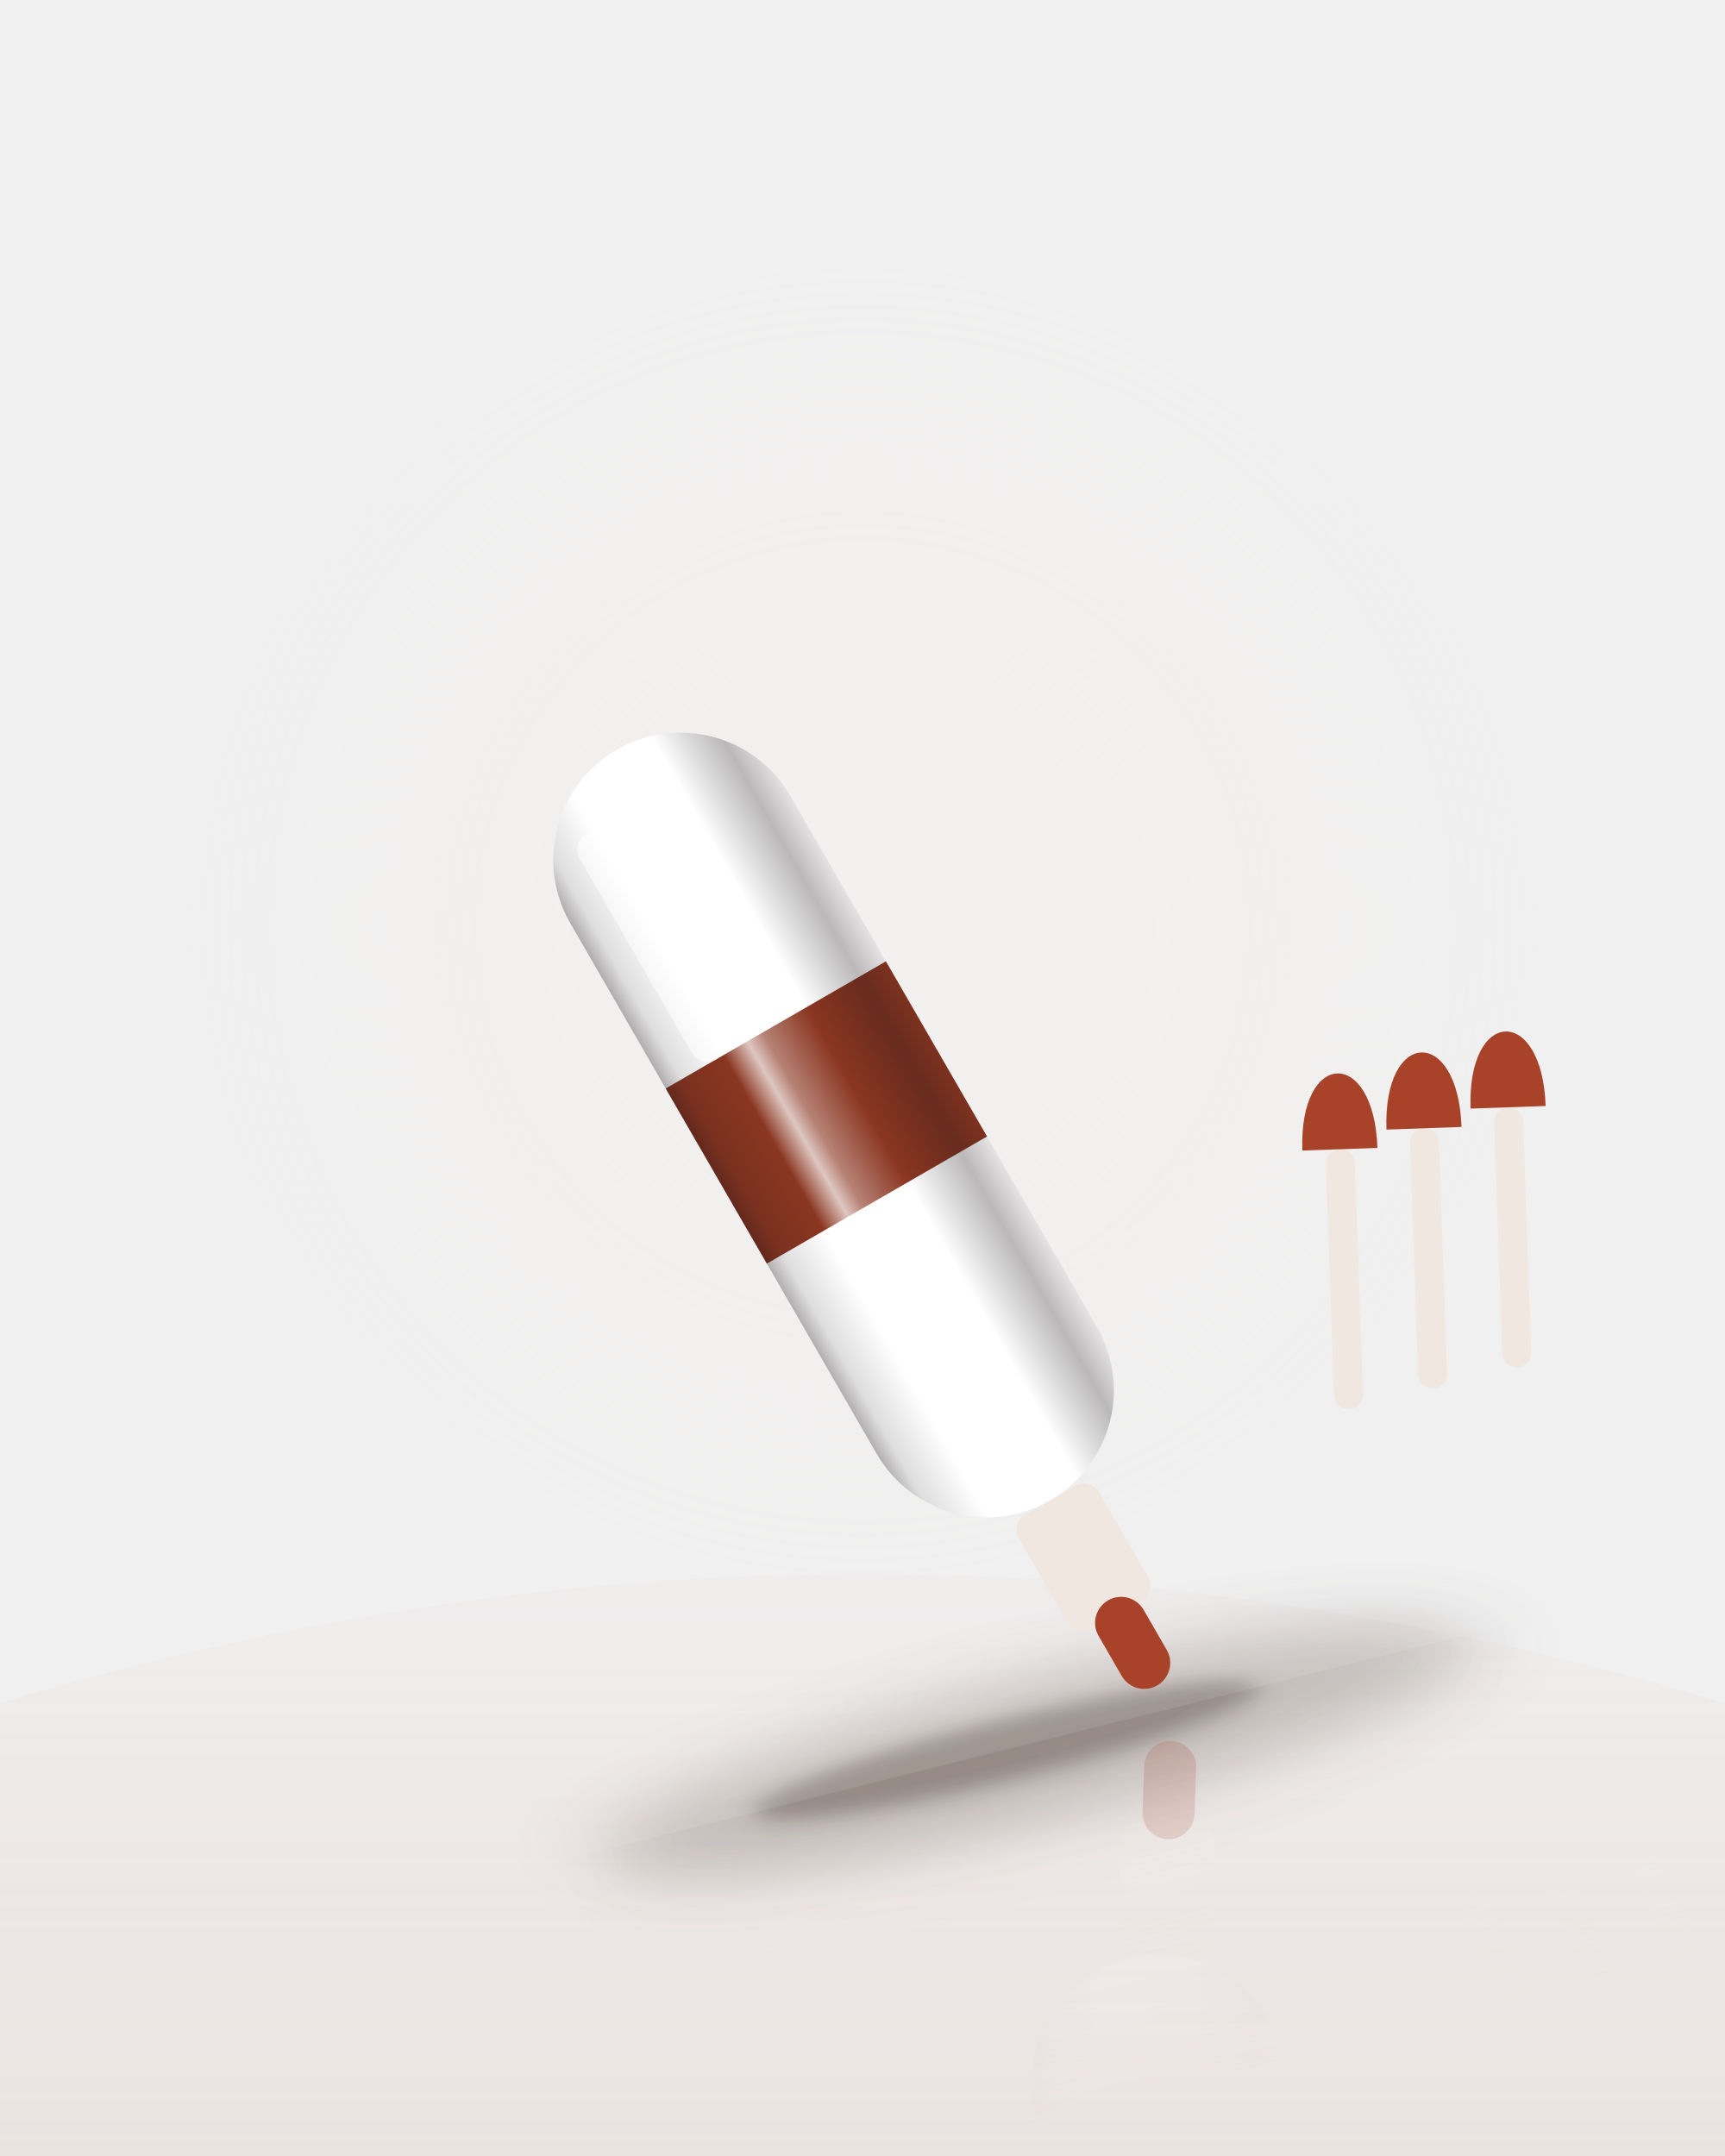
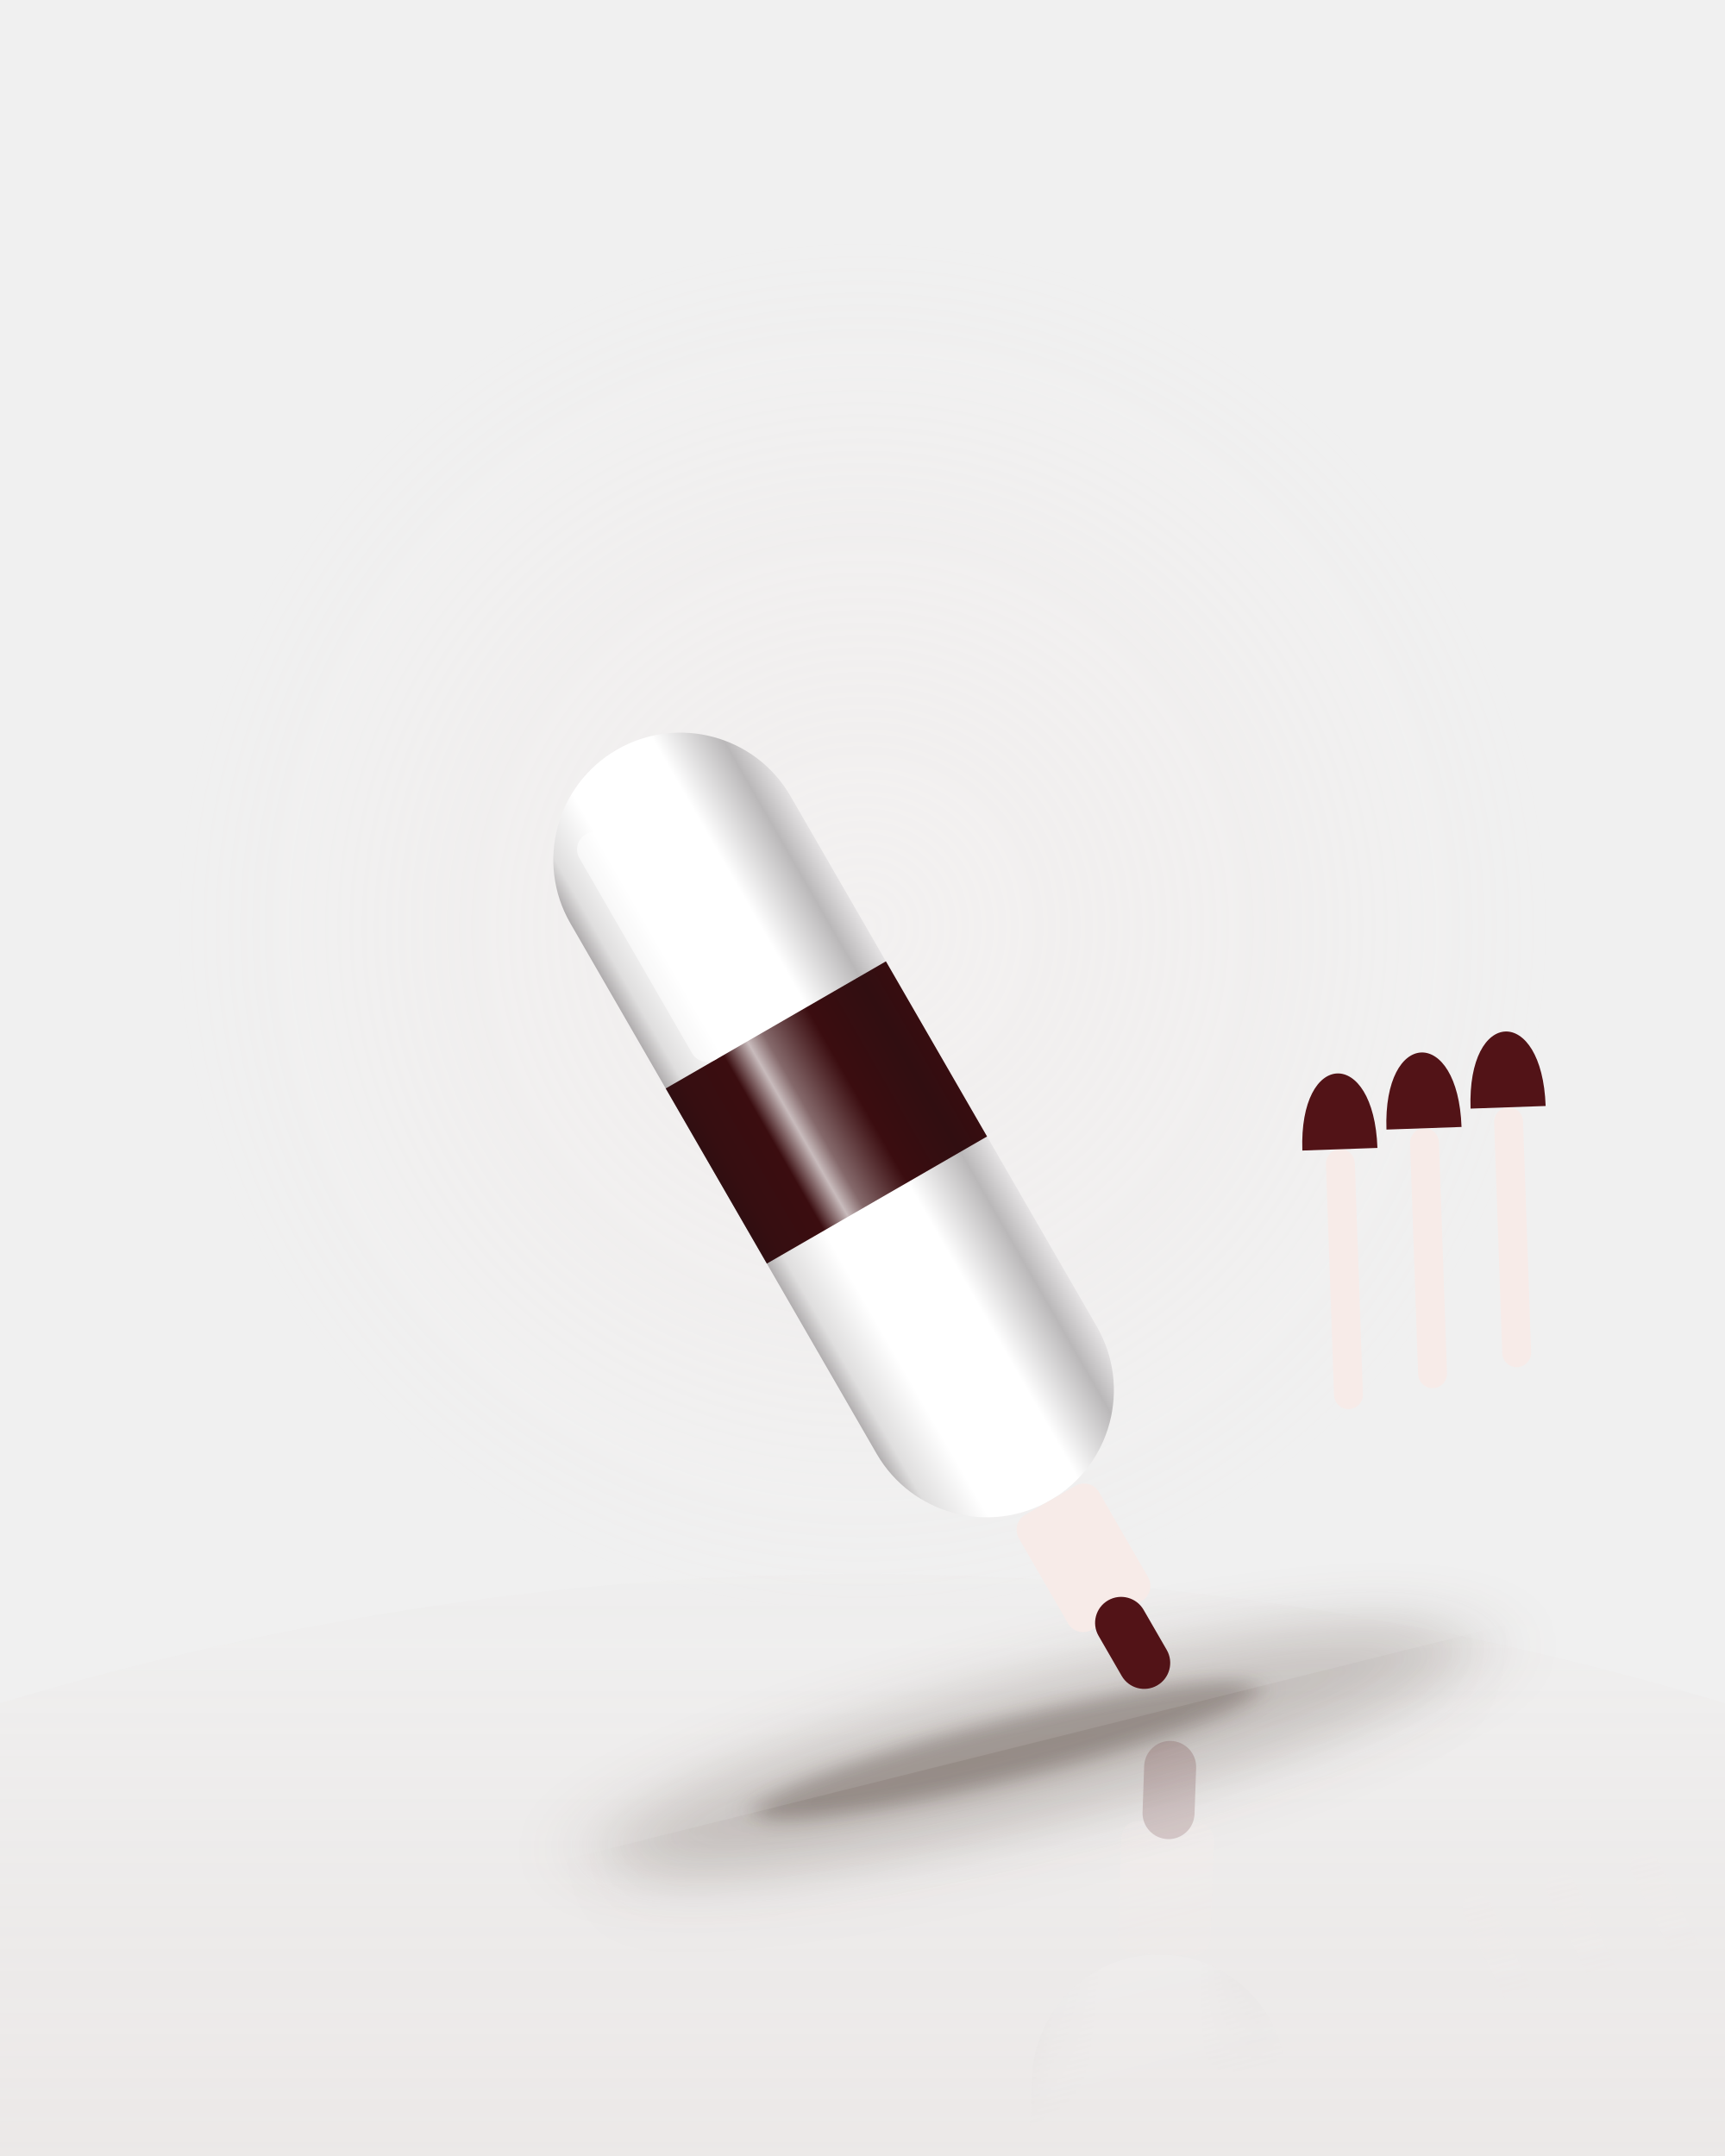
<svg xmlns="http://www.w3.org/2000/svg" viewBox="0 0 800 1000" width="800" height="1000" role="img">
  <defs>
    <linearGradient id="bg81" x1="0" y1="0" x2=".6" y2="1">
      <stop offset="0" stop-color="#FFFFFF" />
-       <stop offset=".55" stop-color="#F6F3EF" />
-       <stop offset="1" stop-color="#EFE7E0" />
+       <stop offset=".55" stop-color="#F1DFDA" />
+       <stop offset="1" stop-color="#F7EBE8" />
    </linearGradient>
    <radialGradient id="v82" cx=".5" cy=".42" r=".72">
      <stop offset=".55" stop-color="#fff" stop-opacity="0" />
-       <stop offset="1" stop-color="#141110" stop-opacity=".07" />
+       <stop offset="1" stop-color="#2A1215" stop-opacity=".07" />
    </radialGradient>
    <filter id="blurWide" x="-60%" y="-200%" width="220%" height="500%">
      <feGaussianBlur stdDeviation="13" />
    </filter>
    <filter id="blurTight" x="-60%" y="-300%" width="220%" height="700%">
      <feGaussianBlur stdDeviation="4" />
    </filter>
    <linearGradient id="reflGrad" x1="0" y1="205" x2="0" y2="335" gradientUnits="userSpaceOnUse">
      <stop offset="0" stop-color="#fff" stop-opacity=".5" />
      <stop offset="1" stop-color="#fff" stop-opacity="0" />
    </linearGradient>
    <mask id="reflFade" maskUnits="userSpaceOnUse" x="-260" y="205" width="520" height="130">
      <rect x="-260" y="205" width="520" height="130" fill="url(#reflGrad)" />
    </mask>
    <linearGradient id="g79" x1="0" y1="0" x2="1" y2="0">
      <stop offset="0" stop-color="#b1aeaf" />
      <stop offset=".07" stop-color="#dfdede" />
      <stop offset=".26" stop-color="#FFFFFF" />
      <stop offset=".37" stop-color="#ffffff" />
      <stop offset=".44" stop-color="#ffffff" />
      <stop offset=".64" stop-color="#FFFFFF" />
      <stop offset=".88" stop-color="#bab8b9" />
      <stop offset="1" stop-color="#e4e2e3" />
    </linearGradient>
    <linearGradient id="g80" x1="0" y1="0" x2="1" y2="0">
-       <stop offset="0" stop-color="#64291d" />
-       <stop offset=".07" stop-color="#7a311f" />
-       <stop offset=".26" stop-color="#8A3621" />
-       <stop offset=".37" stop-color="#dec7c1" />
-       <stop offset=".44" stop-color="#b68275" />
-       <stop offset=".64" stop-color="#8A3621" />
-       <stop offset=".88" stop-color="#682b1d" />
-       <stop offset="1" stop-color="#7d321f" />
+       <stop offset="0" stop-color="#300e11" />
+       <stop offset=".07" stop-color="#360e11" />
+       <stop offset=".26" stop-color="#3B0D10" />
+       <stop offset=".37" stop-color="#c8bbbc" />
+       <stop offset=".44" stop-color="#85696b" />
+       <stop offset=".64" stop-color="#3B0D10" />
+       <stop offset=".88" stop-color="#310e11" />
+       <stop offset="1" stop-color="#370d10" />
    </linearGradient>
  </defs>
  <radialGradient id="halo" cx=".5" cy=".5" r=".5">
-     <stop offset="0" stop-color="#FFF6F0" stop-opacity=".22" />
-     <stop offset=".55" stop-color="#FFF0E6" stop-opacity=".10" />
-     <stop offset="1" stop-color="#FFF0E6" stop-opacity="0" />
+     <stop offset="0" stop-color="#FDF4F3" stop-opacity=".22" />
+     <stop offset=".55" stop-color="#F9E9E7" stop-opacity=".10" />
+     <stop offset="1" stop-color="#F9E9E7" stop-opacity="0" />
  </radialGradient>
  <linearGradient id="suelo" x1="0" y1="670" x2="0" y2="1000" gradientUnits="userSpaceOnUse">
-     <stop offset="0" stop-color="#C98B76" stop-opacity="0" />
-     <stop offset="1" stop-color="#C98B76" stop-opacity=".13" />
+     <stop offset="0" stop-color="#CEB7B0" stop-opacity="0" />
+     <stop offset="1" stop-color="#CEB7B0" stop-opacity=".13" />
  </linearGradient>
  <circle cx="400" cy="430" r="320" fill="url(#halo)" />
  <path d="M0 1000 L0 790 Q 400 670 800 790 L800 1000 Z" fill="url(#suelo)" />
  <g transform="translate(400,545) rotate(-14) scale(1.34)">
    <g mask="url(#reflFade)" opacity=".5">
      <g transform="translate(0,412) scale(1,-1)">
        <ellipse cx="10.85" cy="207" rx="155" ry="24.8" fill="#4A372F" opacity=".22" filter="url(#blurWide)" />
        <ellipse cx="0" cy="205" rx="89.9" ry="10.416" fill="#3A2A24" opacity=".3" filter="url(#blurTight)" />
        <g transform="rotate(-16)">
          <rect x="-44" y="-170" width="88" height="300" rx="44" fill="url(#g79)" />
          <rect x="-44" y="-60" width="88" height="70" fill="url(#g80)" />
          <rect x="-30" y="-150" width="12" height="90" rx="6" fill="#fff" opacity=".55" />
-           <rect x="-16" y="130" width="32" height="46" rx="6" fill="#EFE7E0" />
-           <rect x="-9" y="170" width="18" height="34" rx="9" fill="#A8432A" />
+           <rect x="-16" y="130" width="32" height="46" rx="6" fill="#F7EBE8" />
+           <rect x="-9" y="170" width="18" height="34" rx="9" fill="#521317" />
        </g>
        <g transform="translate(150,90)">
          <g transform="translate(0,0) rotate(12)">
-             <rect x="-5" y="-60" width="10" height="90" rx="5" fill="#EFE7E0" />
-             <path d="M-13 -60 C-13 -95 13 -95 13 -60 Z" fill="#A8432A" />
+             <rect x="-5" y="-60" width="10" height="90" rx="5" fill="#F7EBE8" />
+             <path d="M-13 -60 C-13 -95 13 -95 13 -60 Z" fill="#521317" />
          </g>
          <g transform="translate(30,0) rotate(12)">
-             <rect x="-5" y="-60" width="10" height="90" rx="5" fill="#EFE7E0" />
-             <path d="M-13 -60 C-13 -95 13 -95 13 -60 Z" fill="#A8432A" />
+             <rect x="-5" y="-60" width="10" height="90" rx="5" fill="#F7EBE8" />
+             <path d="M-13 -60 C-13 -95 13 -95 13 -60 Z" fill="#521317" />
          </g>
          <g transform="translate(60,0) rotate(12)">
-             <rect x="-5" y="-60" width="10" height="90" rx="5" fill="#EFE7E0" />
-             <path d="M-13 -60 C-13 -95 13 -95 13 -60 Z" fill="#A8432A" />
+             <rect x="-5" y="-60" width="10" height="90" rx="5" fill="#F7EBE8" />
+             <path d="M-13 -60 C-13 -95 13 -95 13 -60 Z" fill="#521317" />
          </g>
        </g>
      </g>
    </g>
    <ellipse cx="10.85" cy="207" rx="155" ry="24.8" fill="#4A372F" opacity=".22" filter="url(#blurWide)" />
    <ellipse cx="0" cy="205" rx="89.9" ry="10.416" fill="#3A2A24" opacity=".3" filter="url(#blurTight)" />
    <g transform="rotate(-16)">
      <rect x="-44" y="-170" width="88" height="300" rx="44" fill="url(#g79)" />
      <rect x="-44" y="-60" width="88" height="70" fill="url(#g80)" />
      <rect x="-30" y="-150" width="12" height="90" rx="6" fill="#fff" opacity=".55" />
-       <rect x="-16" y="130" width="32" height="46" rx="6" fill="#EFE7E0" />
-       <rect x="-9" y="170" width="18" height="34" rx="9" fill="#A8432A" />
+       <rect x="-16" y="130" width="32" height="46" rx="6" fill="#F7EBE8" />
+       <rect x="-9" y="170" width="18" height="34" rx="9" fill="#521317" />
    </g>
    <g transform="translate(150,90)">
      <g transform="translate(0,0) rotate(12)">
-         <rect x="-5" y="-60" width="10" height="90" rx="5" fill="#EFE7E0" />
-         <path d="M-13 -60 C-13 -95 13 -95 13 -60 Z" fill="#A8432A" />
+         <rect x="-5" y="-60" width="10" height="90" rx="5" fill="#F7EBE8" />
+         <path d="M-13 -60 C-13 -95 13 -95 13 -60 Z" fill="#521317" />
      </g>
      <g transform="translate(30,0) rotate(12)">
-         <rect x="-5" y="-60" width="10" height="90" rx="5" fill="#EFE7E0" />
-         <path d="M-13 -60 C-13 -95 13 -95 13 -60 Z" fill="#A8432A" />
+         <rect x="-5" y="-60" width="10" height="90" rx="5" fill="#F7EBE8" />
+         <path d="M-13 -60 C-13 -95 13 -95 13 -60 Z" fill="#521317" />
      </g>
      <g transform="translate(60,0) rotate(12)">
-         <rect x="-5" y="-60" width="10" height="90" rx="5" fill="#EFE7E0" />
-         <path d="M-13 -60 C-13 -95 13 -95 13 -60 Z" fill="#A8432A" />
+         <rect x="-5" y="-60" width="10" height="90" rx="5" fill="#F7EBE8" />
+         <path d="M-13 -60 C-13 -95 13 -95 13 -60 Z" fill="#521317" />
      </g>
    </g>
  </g>
</svg>
